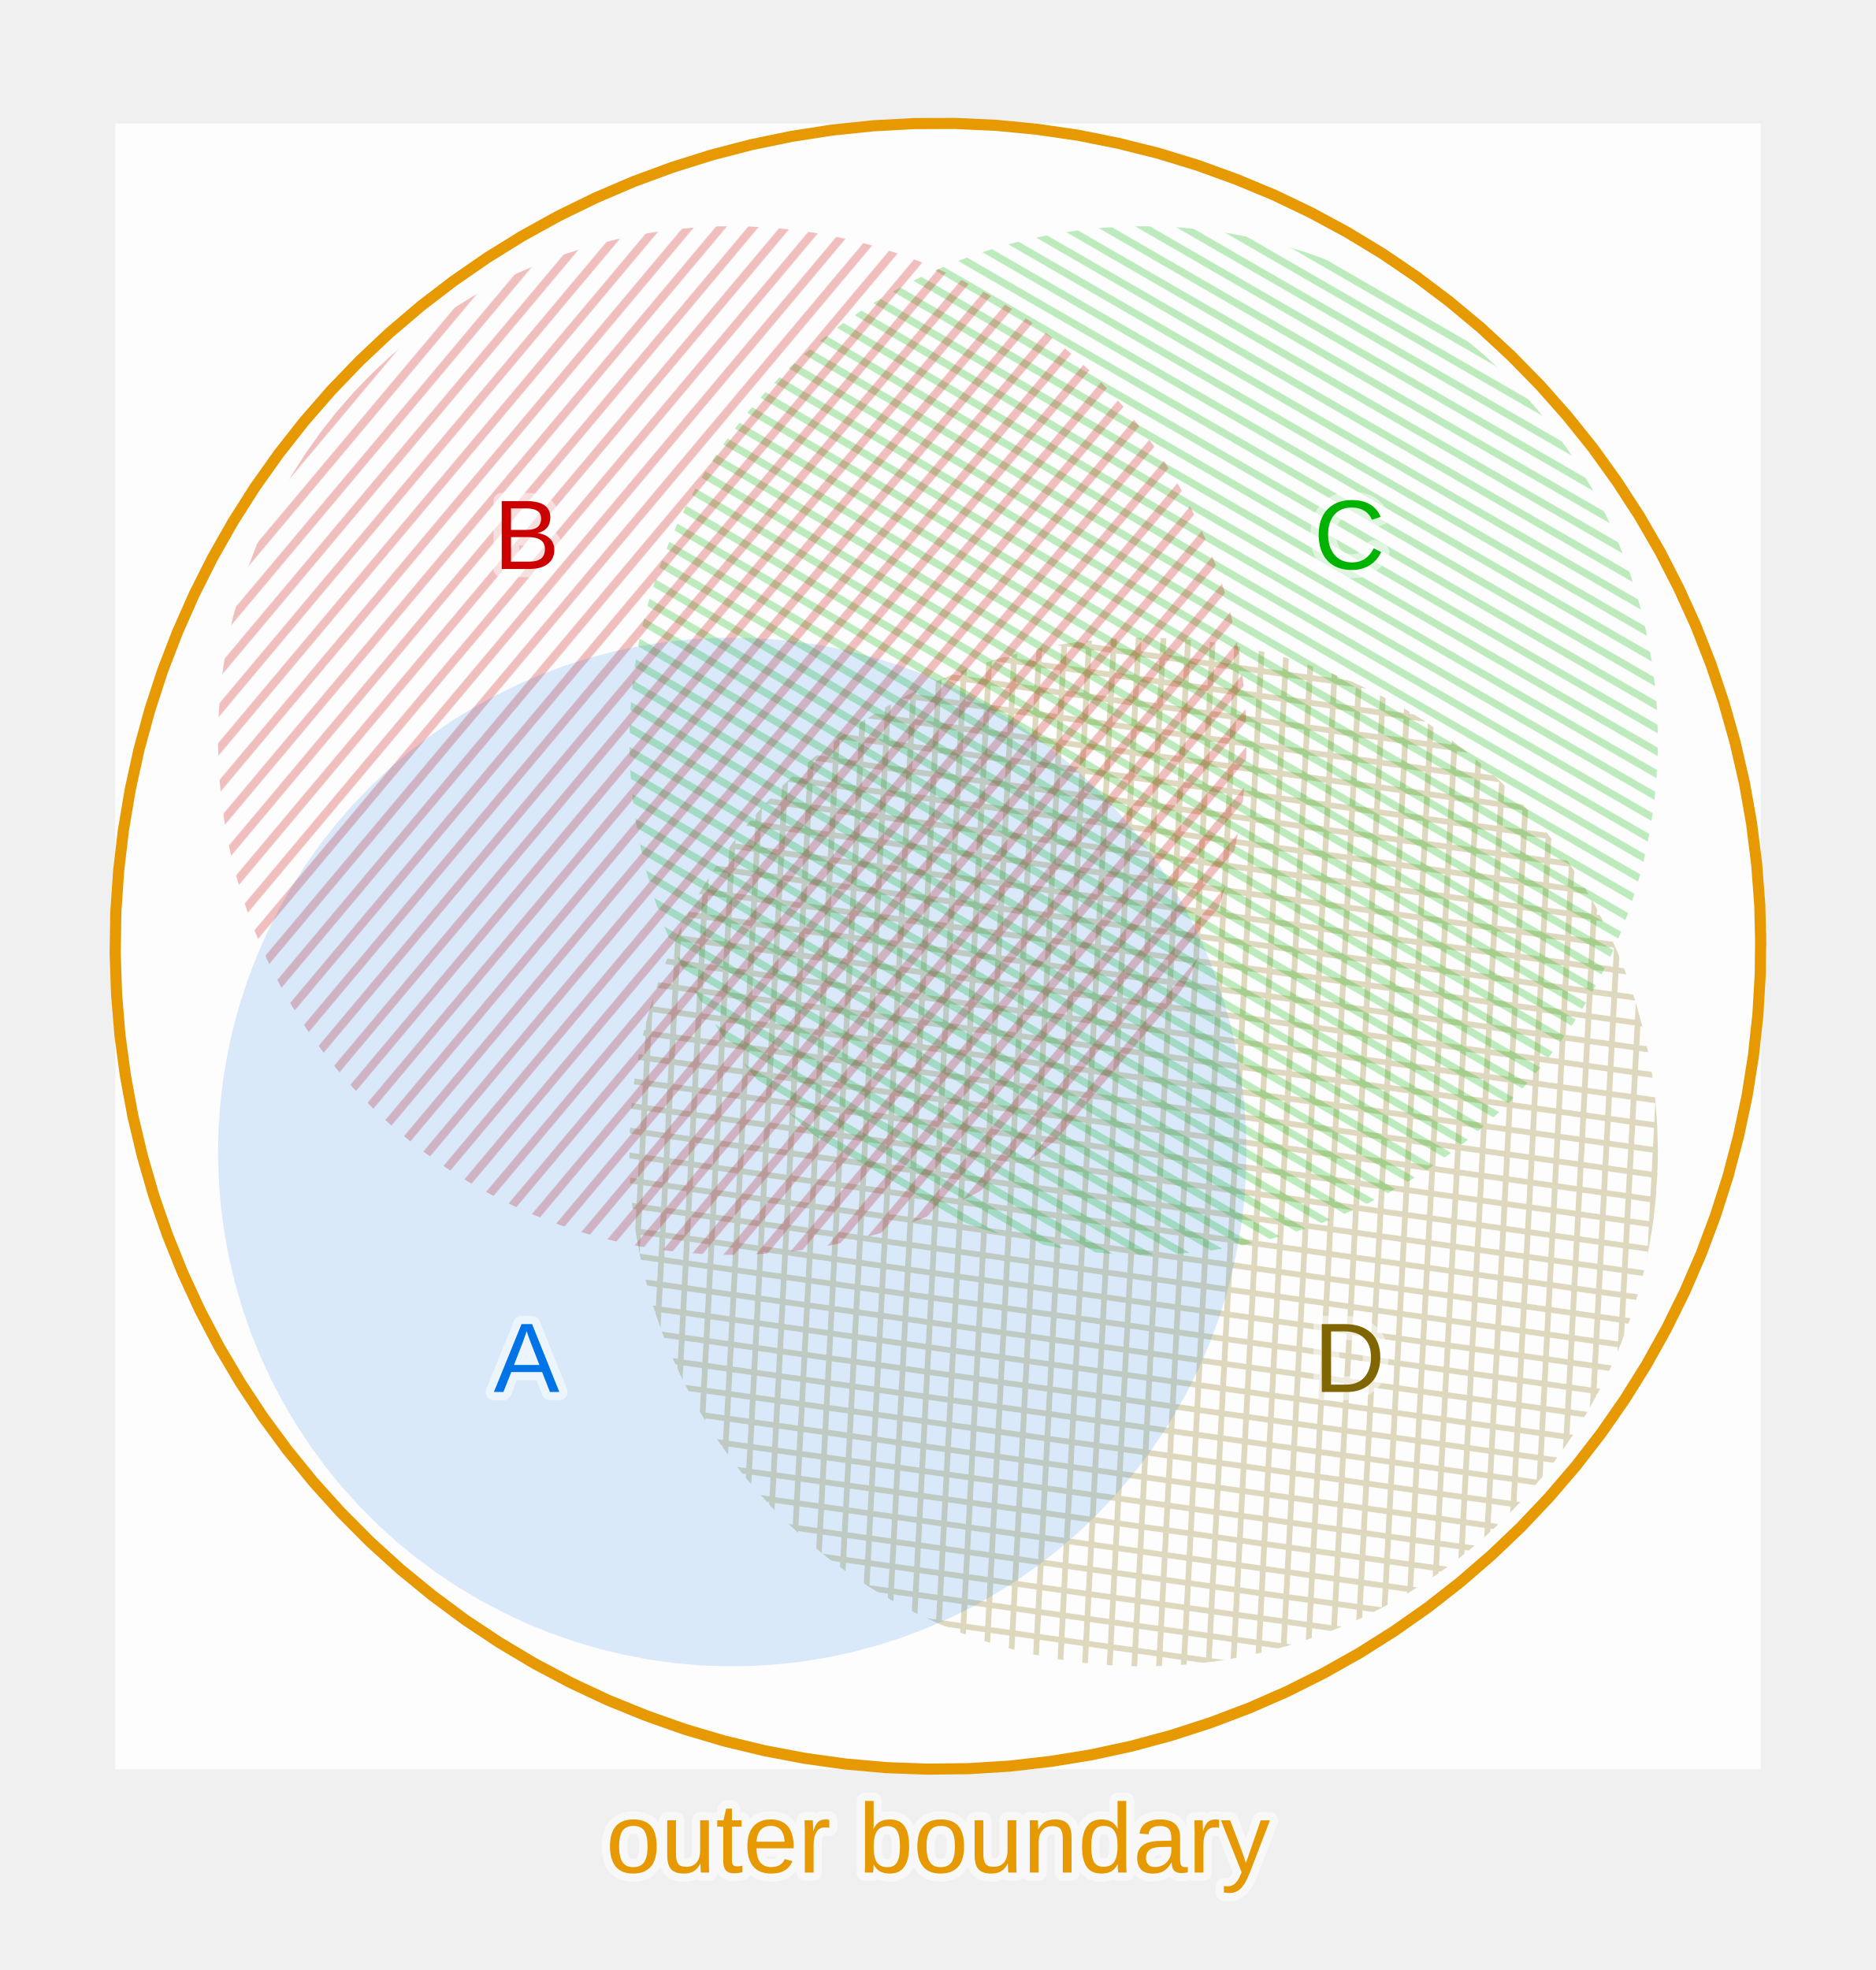
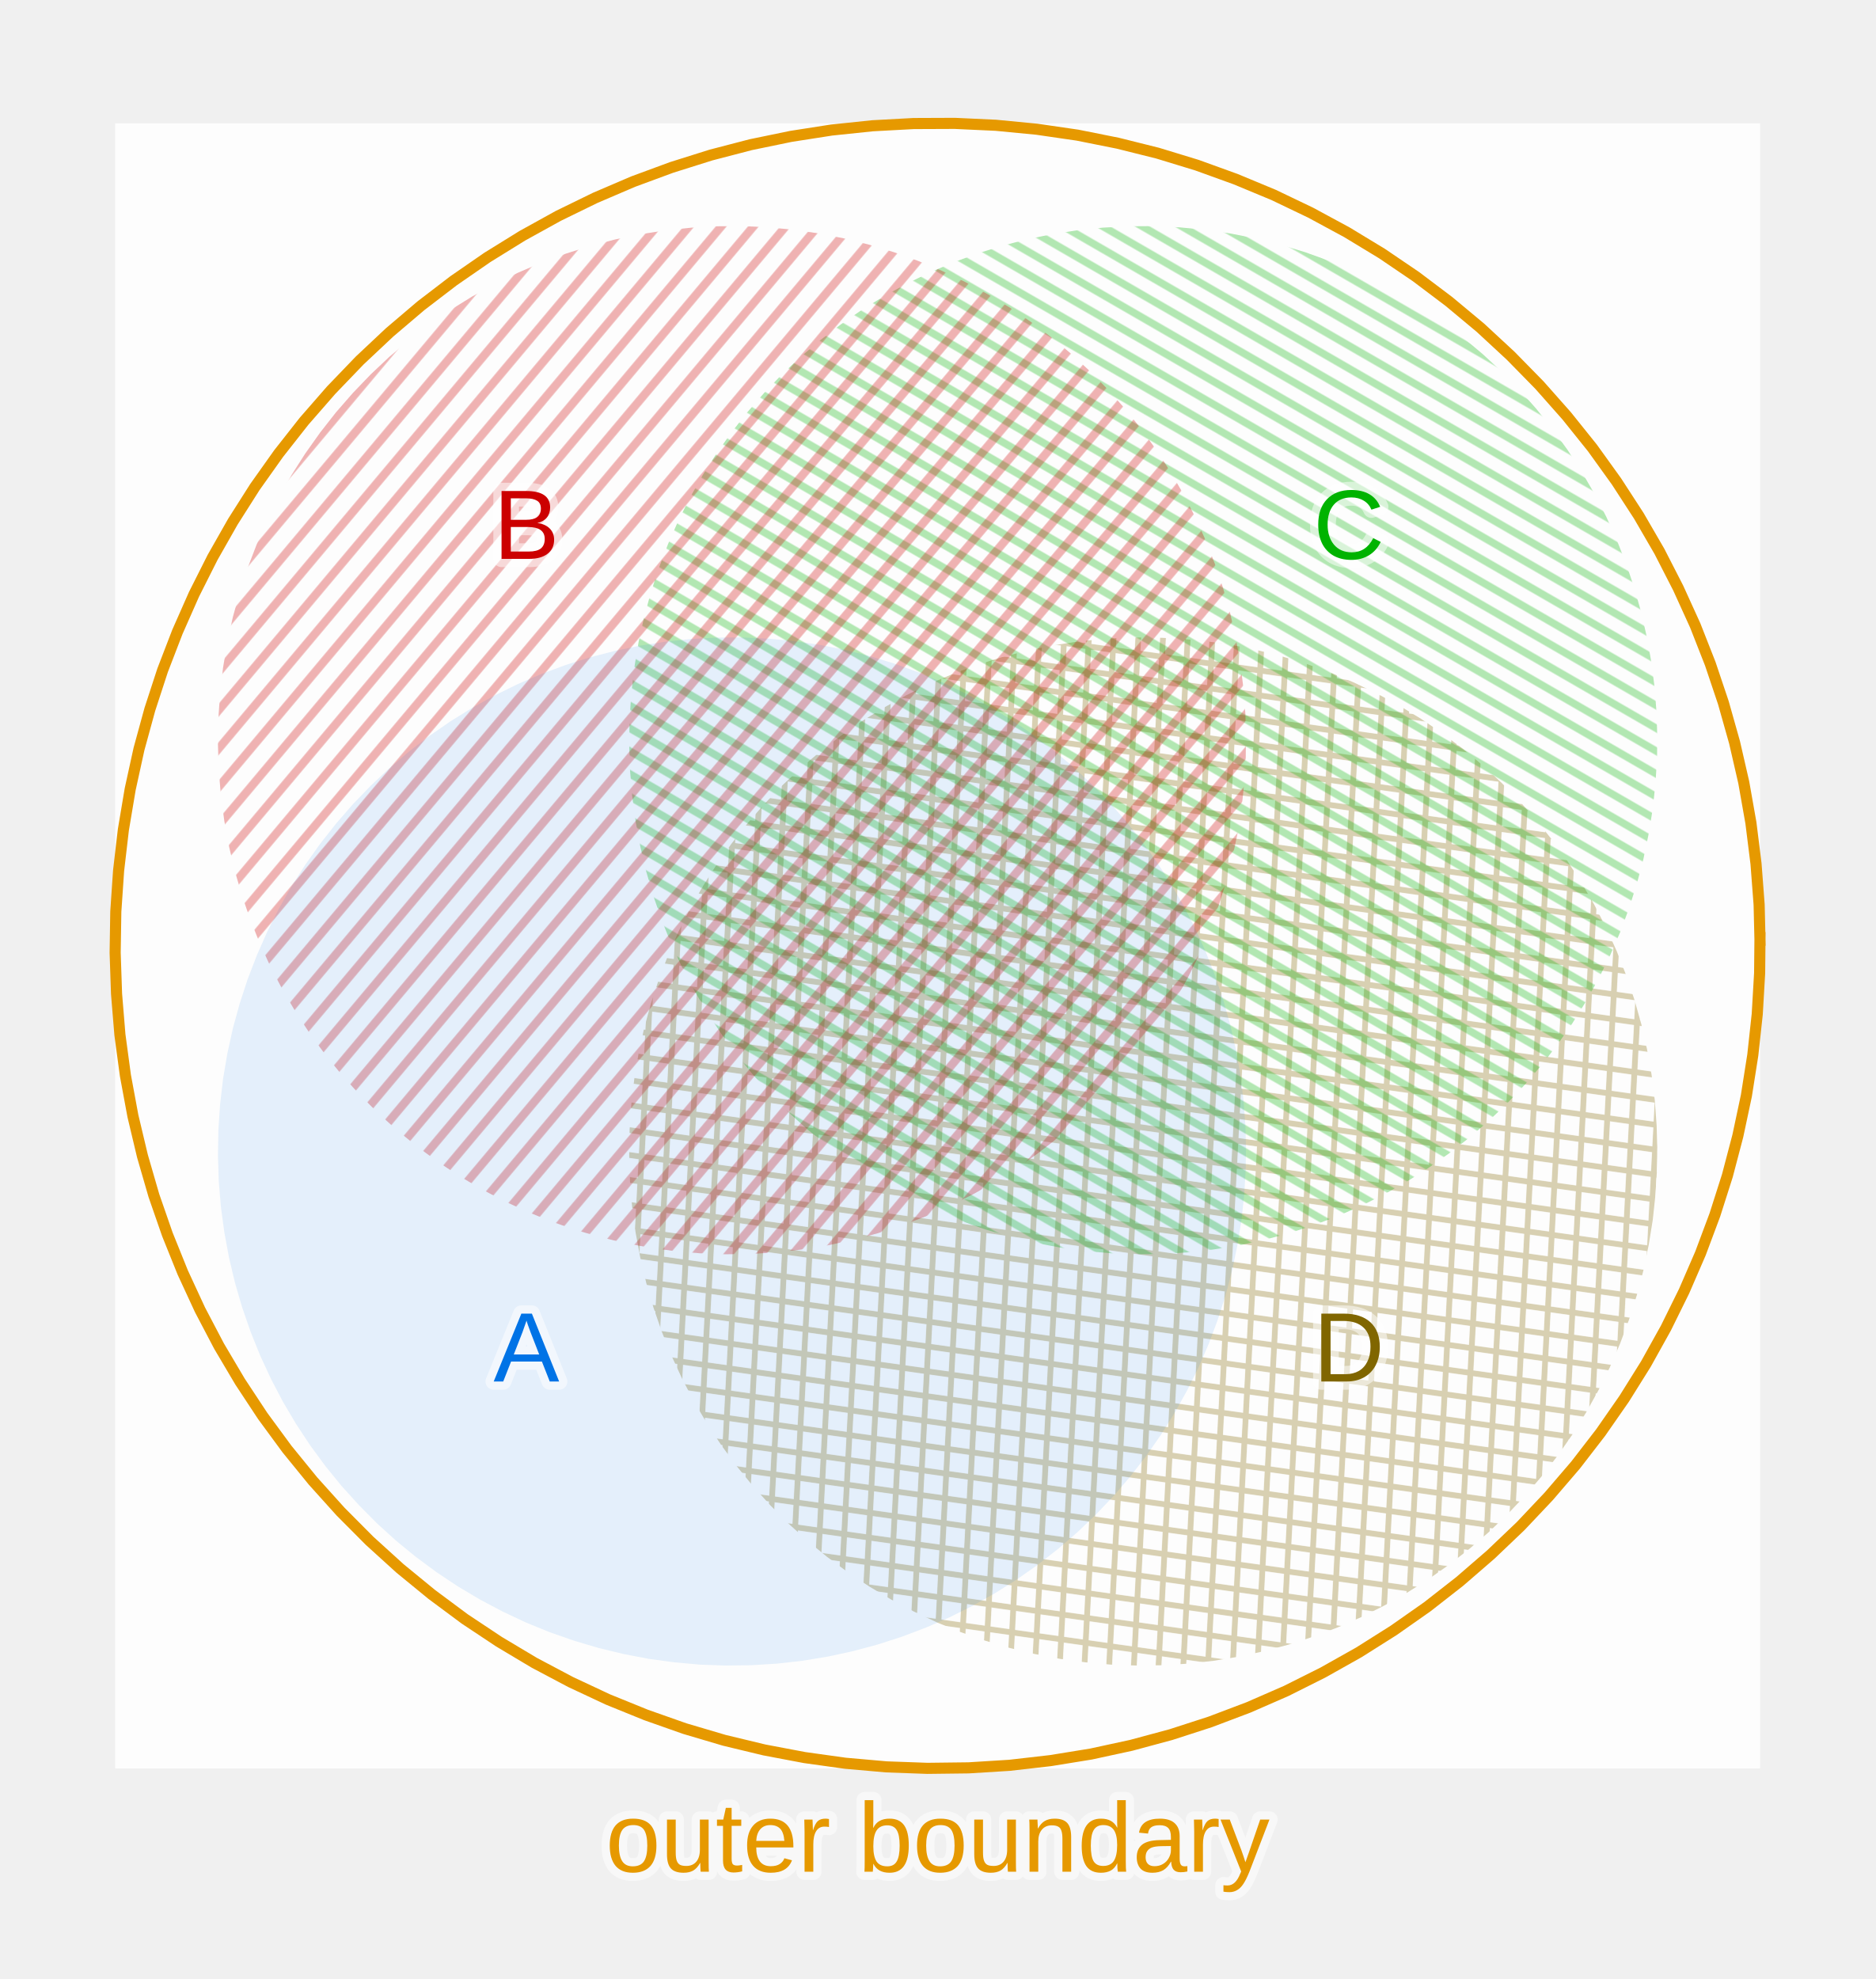
- <svg xmlns="http://www.w3.org/2000/svg" version="1.1" class="svg-plot" width="228pt" height="239.4pt" viewBox="-14 -15 228 239.4" preserveAspectRatio="xMidYMid">
-   <rect x="-4" y="-5" width="208" height="219.4" class="svg-plot-bg" />
+ <svg xmlns="http://www.w3.org/2000/svg" version="1.1" class="svg-plot" width="228pt" height="240.6pt" viewBox="-14 -15 228 240.6" preserveAspectRatio="xMidYMid">
+   <rect x="-4" y="-5" width="208" height="220.6" class="svg-plot-bg" />
  <rect x="0" y="0" width="200" height="200" class="svg-plot-axis" />
  <clipPath id="clip0">
    <rect x="-0.75" y="-0.75" width="201.5" height="201.5" />
  </clipPath>
  <g clip-path="url(#clip0)">
    <path class="svg-plot-line svg-plot-s4 svg-plot-d0" d="M 200 99.99 199.88 94.99 199.5 90 198.88 85.04 198.01 80.12 196.89 75.25 195.53 70.43 193.94 65.7 192.11 61.04 190.04 56.49 187.76 52.04 185.25 47.71 182.53 43.52 179.61 39.46 176.48 35.56 173.17 31.82 169.67 28.25 166 24.85 162.16 21.65 158.17 18.64 154.03 15.83 149.76 13.24 145.36 10.86 140.85 8.7 136.23 6.78 131.53 5.08 126.75 3.62 121.9 2.41 117 1.43 112.05 0.71 107.07 0.23 102.08 0 97.08 0.02 92.09 0.29 87.11 0.81 82.17 1.58 77.28 2.59 72.44 3.85 67.67 5.35 62.98 7.08 58.38 9.05 53.89 11.24 49.51 13.66 45.26 16.29 41.15 19.13 37.18 22.17 33.37 25.41 29.73 28.83 26.26 32.44 22.97 36.21 19.88 40.14 16.99 44.21 14.31 48.43 11.84 52.78 9.59 57.25 7.57 61.82 5.77 66.49 4.22 71.24 2.9 76.06 1.83 80.94 1 85.88 0.42 90.84 0.08 95.83 0 100.83 0.17 105.83 0.58 110.81 1.25 115.77 2.16 120.68 3.32 125.55 4.71 130.35 6.35 135.07 8.22 139.71 10.32 144.25 12.64 148.67 15.19 152.98 17.94 157.15 20.9 161.18 24.06 165.06 27.4 168.77 30.93 172.32 34.63 175.68 38.5 178.85 42.51 181.83 46.68 184.6 50.97 187.16 55.39 189.5 59.92 191.62 64.55 193.5 69.26 195.16 74.06 196.58 78.92 197.75 83.83 198.68 88.78 199.37 93.76 199.81 98.76 199.99 103.76 199.93 108.75 199.62 113.72 199.05 118.65 198.25 123.54 197.19 128.36 195.89 133.12 194.35 137.8 192.58 142.38 190.58 146.85 188.34 151.21 185.89 155.44 183.22 159.53 180.35 163.47 177.27 167.25 174 170.87 170.55 174.3 166.92 177.56 163.12 180.61 159.17 183.47 155.06 186.12 150.82 188.55 146.45 190.76 141.97 192.75 137.38 194.5 132.7 196.02 127.93 197.29 123.1 198.33 118.21 199.11 113.27 199.65 108.3 199.94 103.31 199.99 98.31" />
    <path class="svg-plot-fill svg-plot-f3 svg-plot-h3" d="M 187.5 124.99 187.42 121.87 187.19 118.75 186.8 115.65 186.25 112.57 185.56 109.53 184.71 106.52 183.71 103.56 182.57 100.65 181.28 97.8 179.85 95.02 178.28 92.32 176.58 89.7 174.75 87.16 172.8 84.72 170.73 82.38 168.54 80.15 166.25 78.03 163.85 76.03 161.35 74.15 158.77 72.39 156.1 70.77 153.35 69.29 150.53 67.94 147.65 66.73 144.71 65.67 141.72 64.76 138.69 64 135.62 63.39 132.53 62.94 129.42 62.64 126.3 62.5 123.17 62.51 120.05 62.68 116.95 63.01 113.86 63.49 110.8 64.12 107.77 64.91 104.79 65.84 101.86 66.93 98.99 68.15 96.18 69.53 93.45 71.04 90.79 72.68 88.22 74.46 85.74 76.36 83.36 78.38 81.08 80.52 78.91 82.77 76.86 85.13 74.93 87.58 73.12 90.13 71.44 92.77 69.9 95.49 68.49 98.28 67.23 101.14 66.11 104.05 65.14 107.02 64.31 110.04 63.64 113.09 63.12 116.17 62.76 119.27 62.55 122.39 62.5 125.52 62.6 128.64 62.86 131.75 63.28 134.85 63.85 137.92 64.57 140.96 65.45 143.97 66.47 146.92 67.64 149.82 68.95 152.65 70.4 155.42 71.99 158.11 73.71 160.72 75.56 163.24 77.54 165.66 79.63 167.98 81.83 170.2 84.15 172.3 86.56 174.28 89.07 176.14 91.67 177.87 94.36 179.47 97.12 180.93 99.95 182.26 102.84 183.44 105.79 184.47 108.79 185.36 111.82 186.09 114.89 186.68 117.99 187.1 121.1 187.38 124.22 187.49 127.35 187.45 130.47 187.26 133.57 186.91 136.66 186.4 139.71 185.74 142.73 184.93 145.7 183.97 148.62 182.86 151.49 181.61 154.28 180.21 157 178.68 159.65 177.01 162.2 175.22 164.67 173.29 167.03 171.25 169.29 169.09 171.44 166.82 173.47 164.45 175.38 161.98 177.17 159.41 178.82 156.76 180.34 154.03 181.73 151.23 182.97 148.36 184.06 145.44 185.01 142.46 185.81 139.44 186.45 136.38 186.95 133.29 187.28 130.19 187.47 127.07 187.49 123.94" />
    <path class="svg-plot-fill svg-plot-f2 svg-plot-h2" d="M 187.5 74.99 187.42 71.86 187.19 68.75 186.8 65.65 186.25 62.57 185.56 59.52 184.71 56.51 183.71 53.55 182.57 50.65 181.28 47.8 179.85 45.02 178.28 42.31 176.58 39.69 174.75 37.16 172.8 34.72 170.73 32.38 168.54 30.15 166.25 28.03 163.85 26.02 161.35 24.14 158.77 22.39 156.1 20.77 153.35 19.28 150.53 17.93 147.65 16.73 144.71 15.67 141.72 14.76 138.69 14 135.62 13.39 132.53 12.94 129.42 12.64 126.3 12.49 123.17 12.51 120.05 12.68 116.95 13 113.86 13.48 110.8 14.11 107.77 14.9 104.79 15.84 101.86 16.92 98.99 18.15 96.18 19.52 93.45 21.03 90.79 22.67 88.22 24.45 85.74 26.35 83.36 28.37 81.08 30.51 78.91 32.77 76.86 35.12 74.93 37.58 73.12 40.13 71.44 42.76 69.9 45.48 68.49 48.27 67.23 51.13 66.11 54.05 65.14 57.02 64.31 60.03 63.64 63.08 63.12 66.17 62.76 69.27 62.55 72.39 62.5 75.51 62.6 78.64 62.86 81.75 63.28 84.85 63.85 87.92 64.57 90.96 65.45 93.96 66.47 96.91 67.64 99.81 68.95 102.65 70.4 105.41 71.99 108.1 73.71 110.71 75.56 113.23 77.54 115.65 79.63 117.98 81.83 120.19 84.15 122.29 86.56 124.27 89.07 126.13 91.67 127.87 94.36 129.47 97.12 130.93 99.95 132.25 102.84 133.43 105.79 134.47 108.79 135.35 111.82 136.09 114.89 136.67 117.99 137.1 121.1 137.37 124.22 137.49 127.35 137.45 130.47 137.25 133.57 136.9 136.66 136.4 139.71 135.74 142.73 134.93 145.7 133.96 148.62 132.86 151.49 131.6 154.28 130.21 157 128.68 159.65 127.01 162.2 125.21 164.67 123.29 167.03 121.25 169.29 119.09 171.44 116.82 173.47 114.44 175.38 111.97 177.17 109.41 178.82 106.76 180.34 104.03 181.73 101.22 182.97 98.36 184.06 95.43 185.01 92.45 185.81 89.43 186.45 86.37 186.95 83.29 187.28 80.18 187.47 77.06 187.49 73.94" />
    <path class="svg-plot-fill svg-plot-f1 svg-plot-h1" d="M 137.5 74.99 137.42 71.86 137.19 68.75 136.8 65.65 136.25 62.57 135.56 59.52 134.71 56.51 133.71 53.55 132.57 50.65 131.28 47.8 129.85 45.02 128.28 42.31 126.58 39.69 124.75 37.16 122.8 34.72 120.73 32.38 118.54 30.15 116.25 28.03 113.85 26.02 111.35 24.14 108.77 22.39 106.1 20.77 103.35 19.28 100.53 17.93 97.65 16.73 94.71 15.67 91.72 14.76 88.69 14 85.62 13.39 82.53 12.94 79.42 12.64 76.3 12.49 73.17 12.51 70.05 12.68 66.94 13 63.86 13.48 60.8 14.11 57.77 14.9 54.79 15.84 51.86 16.92 48.99 18.15 46.18 19.52 43.44 21.03 40.79 22.67 38.22 24.45 35.74 26.35 33.35 28.37 31.08 30.51 28.91 32.77 26.86 35.12 24.93 37.58 23.12 40.13 21.44 42.76 19.9 45.48 18.49 48.27 17.23 51.13 16.11 54.05 15.14 57.02 14.31 60.03 13.64 63.08 13.12 66.17 12.76 69.27 12.55 72.39 12.5 75.51 12.6 78.64 12.86 81.75 13.28 84.85 13.85 87.92 14.57 90.96 15.45 93.96 16.47 96.91 17.64 99.81 18.95 102.65 20.4 105.41 21.99 108.1 23.71 110.71 25.56 113.23 27.53 115.65 29.63 117.98 31.83 120.19 34.14 122.29 36.56 124.27 39.07 126.13 41.67 127.87 44.36 129.47 47.12 130.93 49.95 132.25 52.84 133.43 55.79 134.47 58.79 135.35 61.82 136.09 64.89 136.67 67.99 137.1 71.1 137.37 74.22 137.49 77.35 137.45 80.47 137.25 83.57 136.9 86.66 136.4 89.71 135.74 92.73 134.93 95.7 133.96 98.62 132.86 101.48 131.6 104.28 130.21 107 128.68 109.65 127.01 112.2 125.21 114.67 123.29 117.03 121.25 119.29 119.09 121.44 116.82 123.47 114.44 125.38 111.97 127.17 109.41 128.82 106.76 130.34 104.03 131.73 101.22 132.97 98.36 134.06 95.43 135.01 92.45 135.81 89.43 136.45 86.37 136.95 83.29 137.28 80.18 137.46 77.06 137.49 73.94" />
    <path class="svg-plot-fill svg-plot-f0 svg-plot-h0" d="M 137.5 124.99 137.42 121.87 137.19 118.75 136.8 115.65 136.25 112.57 135.56 109.53 134.71 106.52 133.71 103.56 132.57 100.65 131.28 97.8 129.85 95.02 128.28 92.32 126.58 89.7 124.75 87.16 122.8 84.72 120.73 82.38 118.54 80.15 116.25 78.03 113.85 76.03 111.35 74.15 108.77 72.39 106.1 70.77 103.35 69.29 100.53 67.94 97.65 66.73 94.71 65.67 91.72 64.76 88.69 64 85.62 63.39 82.53 62.94 79.42 62.64 76.3 62.5 73.17 62.51 70.05 62.68 66.94 63.01 63.86 63.49 60.8 64.12 57.77 64.91 54.79 65.84 51.86 66.93 48.99 68.15 46.18 69.53 43.44 71.04 40.79 72.68 38.22 74.46 35.74 76.36 33.35 78.38 31.08 80.52 28.91 82.77 26.86 85.13 24.93 87.58 23.12 90.13 21.44 92.77 19.9 95.49 18.49 98.28 17.23 101.14 16.11 104.05 15.14 107.02 14.31 110.04 13.64 113.09 13.12 116.17 12.76 119.27 12.55 122.39 12.5 125.52 12.6 128.64 12.86 131.75 13.28 134.85 13.85 137.92 14.57 140.96 15.45 143.97 16.47 146.92 17.64 149.82 18.95 152.65 20.4 155.42 21.99 158.11 23.71 160.72 25.56 163.24 27.53 165.66 29.63 167.98 31.83 170.2 34.14 172.3 36.56 174.28 39.07 176.14 41.67 177.87 44.36 179.47 47.12 180.93 49.95 182.26 52.84 183.44 55.79 184.47 58.79 185.36 61.82 186.09 64.89 186.68 67.99 187.1 71.1 187.38 74.22 187.49 77.35 187.45 80.47 187.26 83.57 186.91 86.66 186.4 89.71 185.74 92.73 184.93 95.7 183.97 98.62 182.86 101.48 181.61 104.28 180.21 107 178.68 109.65 177.01 112.2 175.22 114.67 173.29 117.03 171.25 119.29 169.09 121.44 166.82 123.47 164.45 125.38 161.98 127.17 159.41 128.82 156.76 130.34 154.03 131.73 151.23 132.97 148.36 134.06 145.44 135.01 142.46 135.81 139.44 136.45 136.38 136.95 133.29 137.28 130.19 137.46 127.07 137.49 123.94" />
  </g>
  <g>
    <text class="svg-plot-label svg-plot-t4" x="99.998" y="208.4">outer boundary</text>
-     <text class="svg-plot-label svg-plot-t3" x="149.999" y="149.995">D</text>
-     <text class="svg-plot-label svg-plot-t2" x="149.999" y="49.984">C</text>
-     <text class="svg-plot-label svg-plot-t1" x="49.997" y="49.984">B</text>
-     <text class="svg-plot-label svg-plot-t0" x="49.997" y="149.995">A</text>
+     <text class="svg-plot-label svg-plot-t3" x="149.999" y="148.795">D</text>
+     <text class="svg-plot-label svg-plot-t2" x="149.999" y="48.784">C</text>
+     <text class="svg-plot-label svg-plot-t1" x="49.997" y="48.784">B</text>
+     <text class="svg-plot-label svg-plot-t0" x="49.997" y="148.795">A</text>
  </g>
  <defs>
    <mask id="svg-plot-hatch1">
-       <rect x="-304" y="-304" width="608" height="608" fill="url(#svg-plot-hatch1-pattern)" style="transform:rotate(-50deg)" />
+       <rect x="-305" y="-305" width="610" height="610" fill="url(#svg-plot-hatch1-pattern)" style="transform:rotate(-50deg)" />
    </mask>
    <pattern patternUnits="userSpaceOnUse" id="svg-plot-hatch1-pattern" class="svg-plot-hatch" x="0" y="0" width="10" height="3" stroke="#FFF" fill="none">
      <line x1="-1" x2="11" y1="1.5" y2="1.5" />
    </pattern>
    <mask id="svg-plot-hatch2">
-       <rect x="-304" y="-304" width="608" height="608" fill="url(#svg-plot-hatch2-pattern)" style="transform:rotate(30deg)" />
+       <rect x="-305" y="-305" width="610" height="610" fill="url(#svg-plot-hatch2-pattern)" style="transform:rotate(30deg)" />
    </mask>
    <pattern patternUnits="userSpaceOnUse" id="svg-plot-hatch2-pattern" class="svg-plot-hatch" x="0" y="0" width="10" height="2.4" stroke="#FFF" fill="none">
      <line x1="-1" x2="11" y1="1.2" y2="1.2" />
    </pattern>
    <mask id="svg-plot-hatch3">
-       <rect x="-304" y="-304" width="608" height="608" fill="url(#svg-plot-hatch3-pattern)" style="transform:rotate(8deg)" />
-       <rect x="-304" y="-304" width="608" height="608" fill="url(#svg-plot-hatch3-pattern)" style="transform:rotate(93deg)" />
+       <rect x="-305" y="-305" width="610" height="610" fill="url(#svg-plot-hatch3-pattern)" style="transform:rotate(8deg)" />
+       <rect x="-305" y="-305" width="610" height="610" fill="url(#svg-plot-hatch3-pattern)" style="transform:rotate(93deg)" />
    </mask>
    <pattern patternUnits="userSpaceOnUse" id="svg-plot-hatch3-pattern" class="svg-plot-hatch" x="0" y="0" width="10" height="3" stroke="#FFF" fill="none">
      <line x1="-1" x2="11" y1="1.5" y2="1.5" />
    </pattern>
  </defs>
-   <style>.svg-plot{stroke-linecap:butt;stroke-linejoin:round;}.svg-plot-bg{fill:none;stroke:none;}.svg-plot-axis{stroke:none;fill:#FFFFFFD9;}.svg-plot-line{stroke:blue;fill:none;stroke-width:1.5px;stroke-linejoin:round;}.svg-plot-fill{stroke:none;opacity:0.25;}.svg-plot-major{stroke:#000;stroke-width:1px;stroke-linecap:square;fill:none;}.svg-plot-minor{stroke:#0000004D;stroke-width:0.5px;stroke-dasharray:0.5 1.5;stroke-linecap:round;fill:none;}.svg-plot-tick{stroke:#000;fill:none;stroke-width:1px;stroke-linecap:butt;}.svg-plot-value,.svg-plot-label{font-family:Arial,sans-serif;fill:#000;stroke:#FFFFFF80;stroke-width:2px;paint-order:stroke fill;text-anchor:middle;dominant-baseline:central;alignment-baseline:baseline;}.svg-plot-label{font-size:12px;}.svg-plot-value{font-size:10px;}.svg-plot-hatch{stroke:#FFF;stroke-width:1px;}.svg-plot-s0{stroke:#0073E6}.svg-plot-f0,.svg-plot-t0{fill:#0073E6}.svg-plot-s1{stroke:#CC0000}.svg-plot-f1,.svg-plot-t1{fill:#CC0000}.svg-plot-s2{stroke:#00B300}.svg-plot-f2,.svg-plot-t2{fill:#00B300}.svg-plot-s3{stroke:#806600}.svg-plot-f3,.svg-plot-t3{fill:#806600}.svg-plot-s4{stroke:#E69900}.svg-plot-f4,.svg-plot-t4{fill:#E69900}.svg-plot-s5{stroke:#CC00CC}.svg-plot-f5,.svg-plot-t5{fill:#CC00CC}.svg-plot-d0{stroke-width:1.35px}.svg-plot-d1{stroke-dasharray:1.8 1.8}.svg-plot-d2{stroke-dasharray:4.2 2.4}.svg-plot-d3{stroke-dasharray:7.5 6}.svg-plot-d4{stroke-dasharray:6 1.5 1.5 1.5 1.5 1.5}.svg-plot-d5{stroke-dasharray:15 4.5}.svg-plot-d6{stroke-dasharray:6 3 1.5 3}.svg-plot-h0{opacity:0.144}.svg-plot-h1{mask:url(#svg-plot-hatch1)}.svg-plot-h2{mask:url(#svg-plot-hatch2)}.svg-plot-h3{mask:url(#svg-plot-hatch3)}#svg-plot-hatch2-pattern{stroke-width:0.9px}#svg-plot-hatch3-pattern{stroke-width:0.7px}</style>
+   <style>.svg-plot{stroke-linecap:butt;stroke-linejoin:round;}.svg-plot-bg{fill:none;stroke:none;}.svg-plot-axis{stroke:none;fill:#FFFFFFD9;}.svg-plot-legend{stroke:none;fill:#FFFFFFE4;}.svg-plot-line{stroke:blue;fill:none;stroke-width:1.5px;stroke-linejoin:round;}.svg-plot-fill{stroke:none;opacity:0.3;}.svg-plot-major{stroke:#000;stroke-width:1px;stroke-linecap:square;fill:none;}.svg-plot-minor{stroke:#0000004D;stroke-width:0.5px;stroke-dasharray:0.5 1.5;stroke-linecap:round;fill:none;}.svg-plot-tick{stroke:#000;fill:none;stroke-width:1px;stroke-linecap:butt;}.svg-plot-value,.svg-plot-label{font-family:Arial,sans-serif;fill:#000;stroke:#FFFFFF80;stroke-width:2px;paint-order:stroke fill;text-anchor:middle;dominant-baseline:central;alignment-baseline:baseline;}.svg-plot-label{font-size:12px;}.svg-plot-value{font-size:10px;}.svg-plot-hatch{stroke:#FFF;stroke-width:1px;}.svg-plot-s0{stroke:#0073E6}.svg-plot-f0,.svg-plot-t0{fill:#0073E6}.svg-plot-s1{stroke:#CC0000}.svg-plot-f1,.svg-plot-t1{fill:#CC0000}.svg-plot-s2{stroke:#00B300}.svg-plot-f2,.svg-plot-t2{fill:#00B300}.svg-plot-s3{stroke:#806600}.svg-plot-f3,.svg-plot-t3{fill:#806600}.svg-plot-s4{stroke:#E69900}.svg-plot-f4,.svg-plot-t4{fill:#E69900}.svg-plot-s5{stroke:#CC00CC}.svg-plot-f5,.svg-plot-t5{fill:#CC00CC}.svg-plot-d0{stroke-width:1.35px}.svg-plot-d1{stroke-dasharray:1.8 1.8}.svg-plot-d2{stroke-dasharray:4.2 2.4}.svg-plot-d3{stroke-dasharray:7.5 6}.svg-plot-d4{stroke-dasharray:6 1.5 1.5 1.5 1.5 1.5}.svg-plot-d5{stroke-dasharray:15 4.5}.svg-plot-d6{stroke-dasharray:6 3 1.5 3}.svg-plot-h0{opacity:0.1}.svg-plot-h1{mask:url(#svg-plot-hatch1)}.svg-plot-h2{mask:url(#svg-plot-hatch2)}.svg-plot-h3{mask:url(#svg-plot-hatch3)}#svg-plot-hatch2-pattern{stroke-width:0.9px}#svg-plot-hatch3-pattern{stroke-width:0.7px}</style>
</svg>
